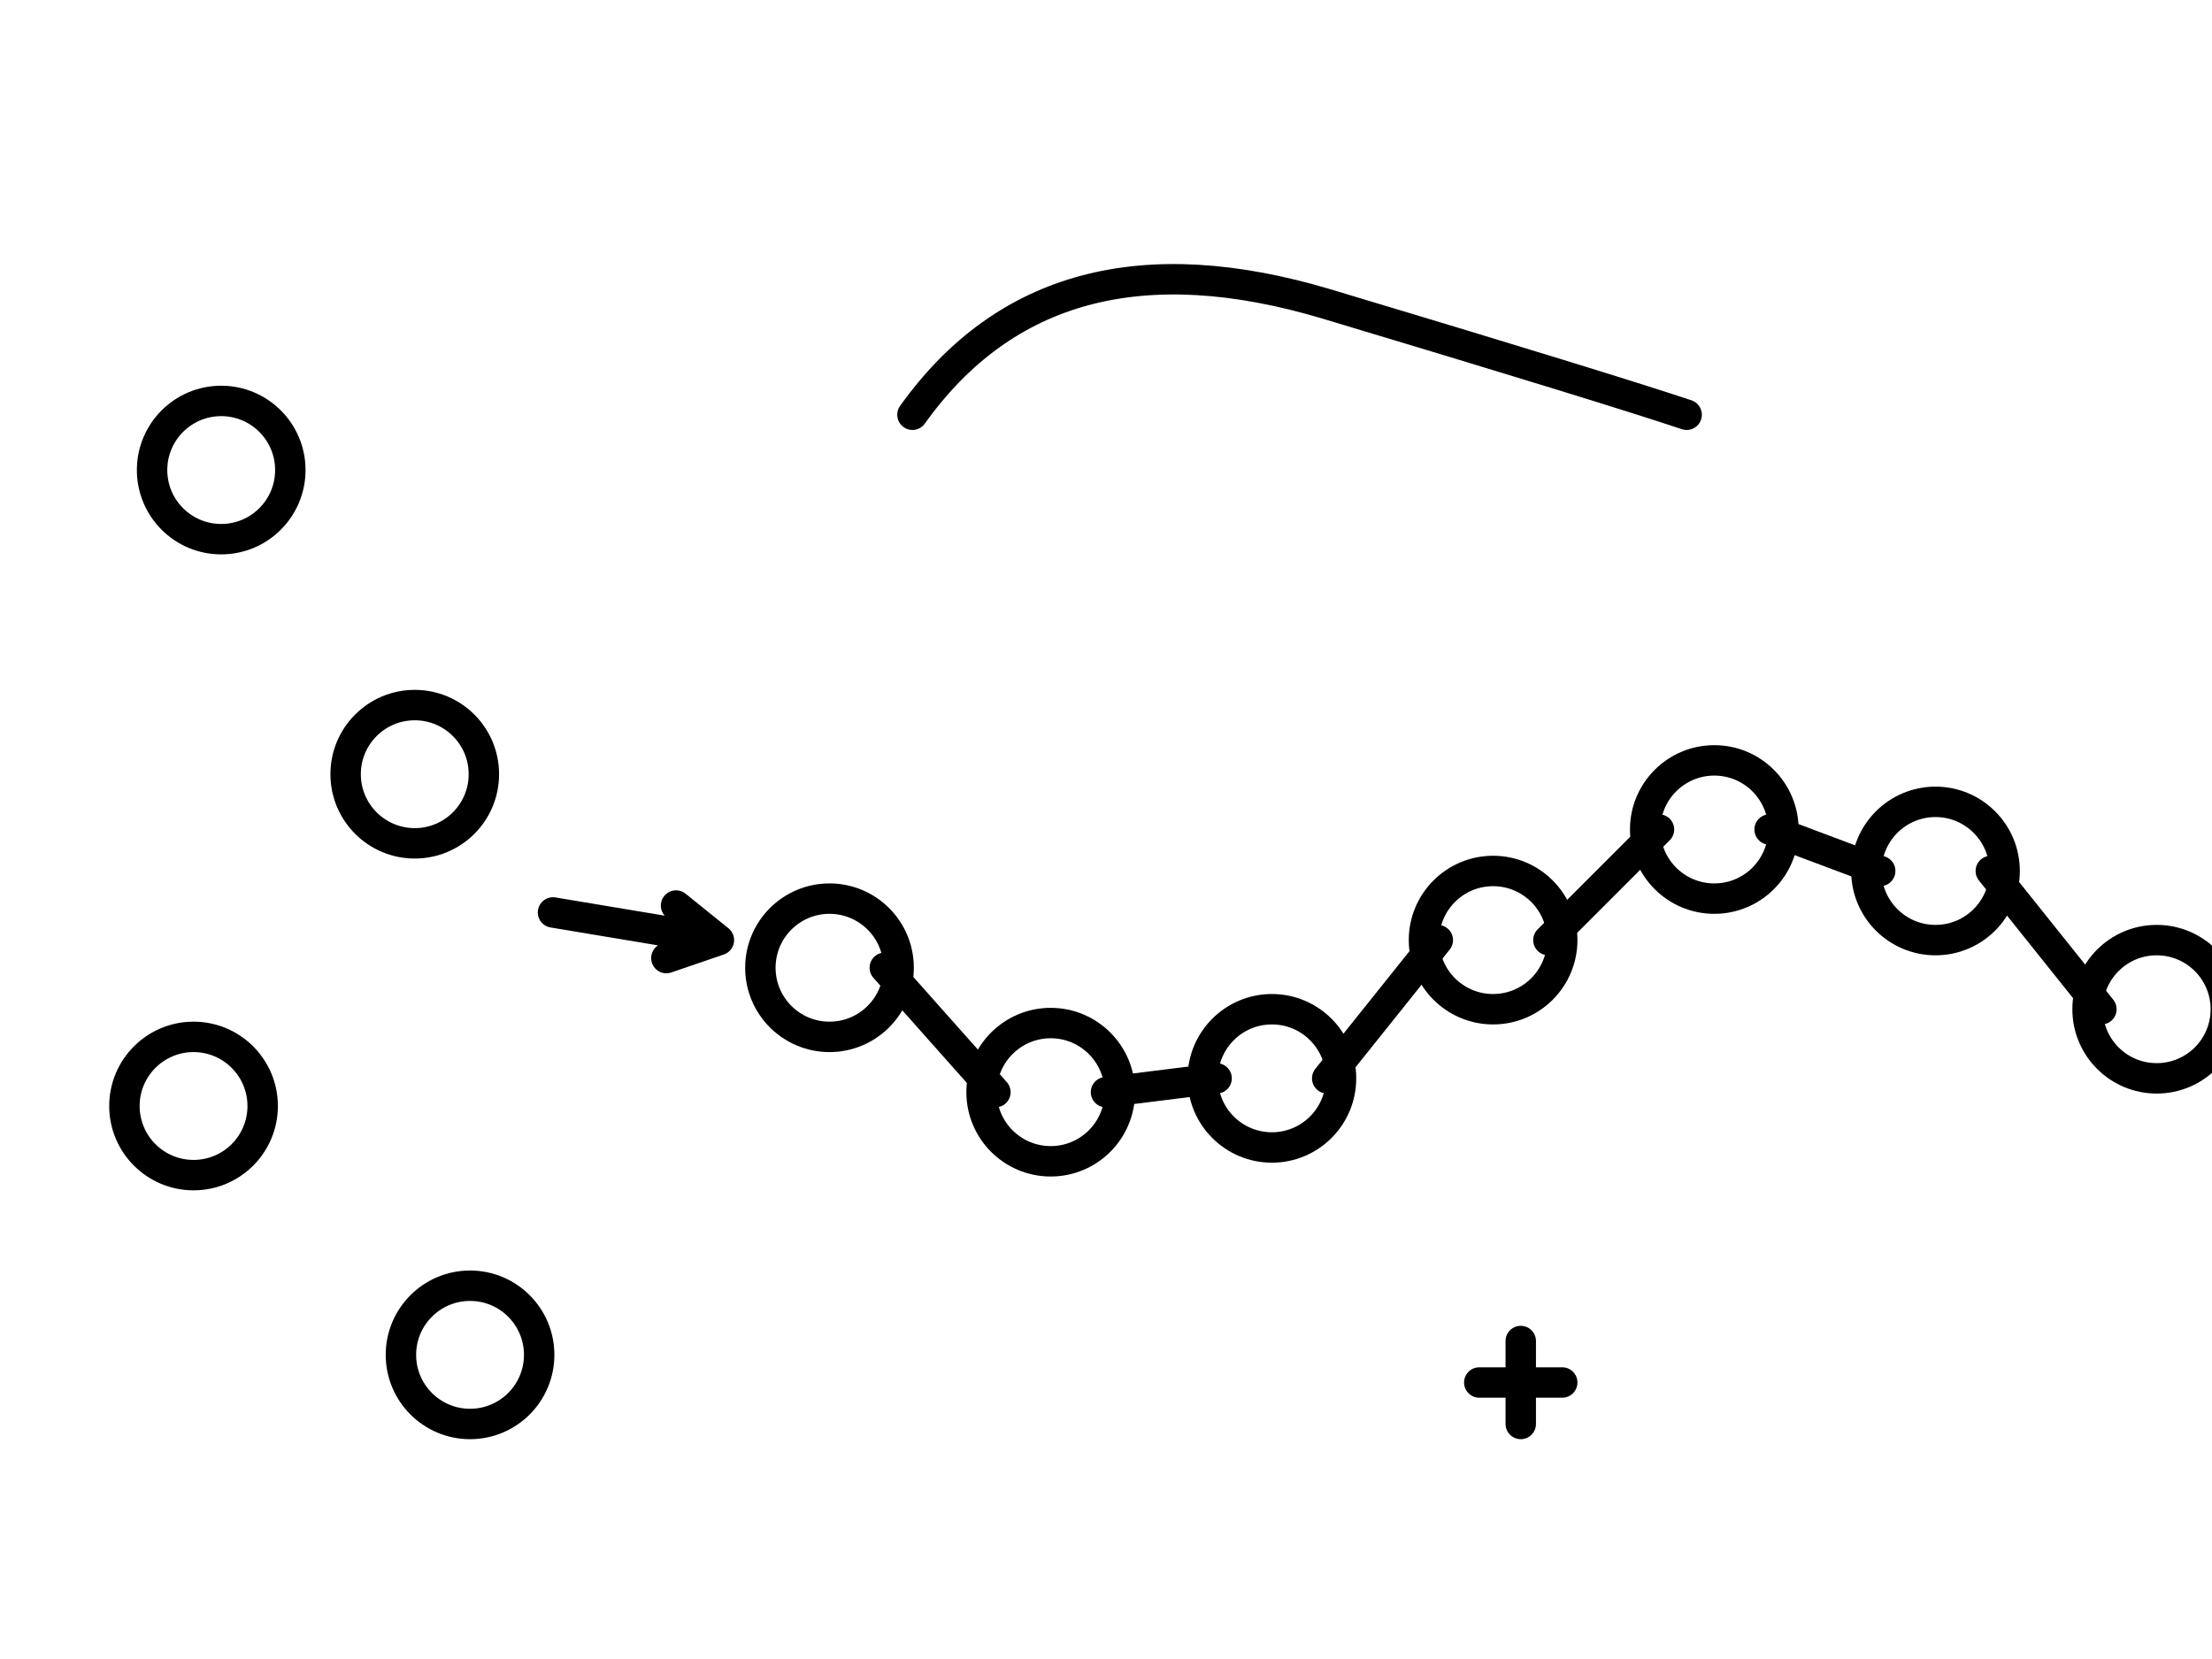
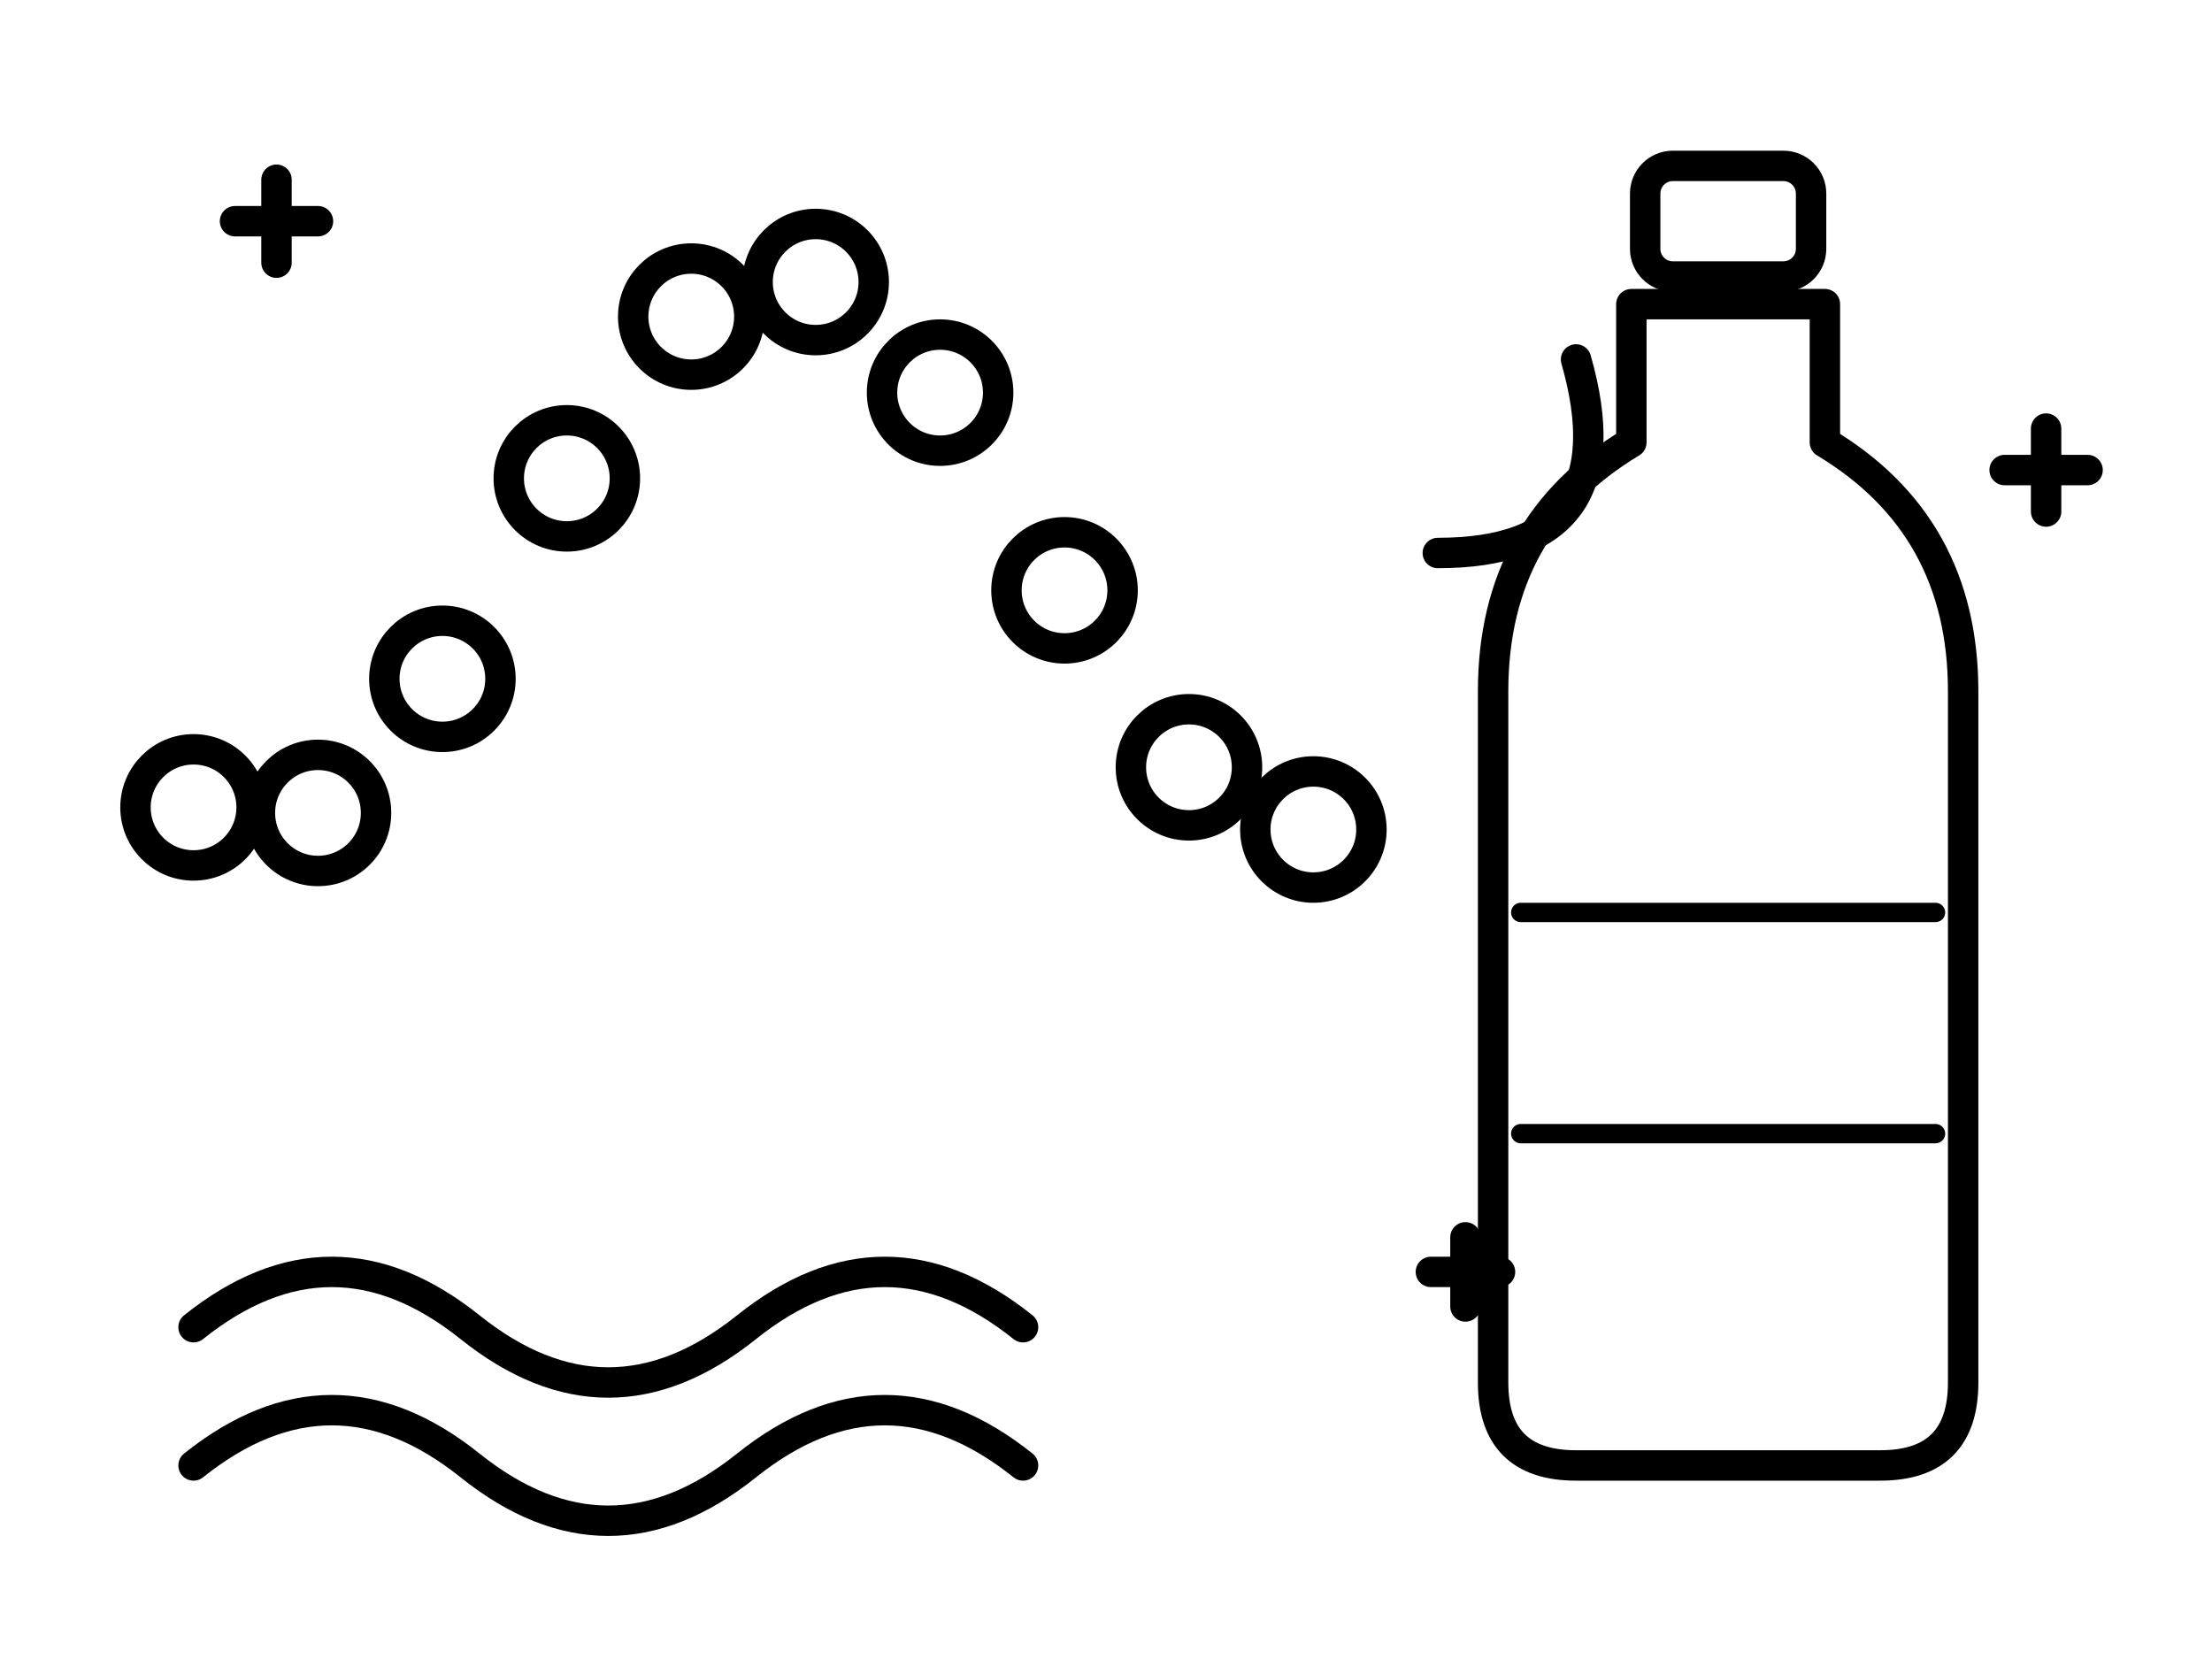
<svg xmlns="http://www.w3.org/2000/svg" viewBox="0 0 160 120" fill="none" stroke="#000" stroke-width="2.2" stroke-linecap="round" stroke-linejoin="round">
-   <circle cx="16" cy="34" r="5" />
-   <circle cx="30" cy="56" r="5" />
-   <circle cx="14" cy="80" r="5" />
-   <circle cx="34" cy="98" r="5" />
-   <path d="M40 66L52 68M48.9 65.5L52 68L48.2 69.3" />
-   <circle cx="60" cy="70" r="5" />
-   <circle cx="76" cy="79" r="5" />
-   <circle cx="92" cy="78" r="5" />
-   <circle cx="108" cy="68" r="5" />
-   <circle cx="124" cy="60" r="5" />
-   <circle cx="140" cy="63" r="5" />
-   <circle cx="156" cy="73" r="5" />
-   <path d="M64 70L72 79" />
-   <path d="M80 79L88 78" />
-   <path d="M96 78L104 68" />
-   <path d="M112 68L120 60" />
-   <path d="M128 60L136 63" />
-   <path d="M144 63L152 73" />
-   <path d="M66 30q10-14 30-8t26 8" />
-   <path d="M110 97V103M107 100H113" />
+   <circle cx="14" cy="58.4" r="4.2" />
+   <circle cx="23" cy="58.8" r="4.2" />
+   <circle cx="32" cy="49.1" r="4.2" />
+   <circle cx="41" cy="34.6" r="4.2" />
+   <circle cx="50" cy="22.9" r="4.2" />
+   <circle cx="59" cy="20.4" r="4.2" />
+   <circle cx="68" cy="28.4" r="4.2" />
+   <circle cx="77" cy="42.7" r="4.2" />
+   <circle cx="86" cy="55.5" r="4.2" />
+   <circle cx="95" cy="60" r="4.2" />
+   <path d="M104 40q14 0 10 -14" />
+   <path d="M118 22h14v10q10 6 10 18v50q0 6 -6 6h-22q-6 0 -6 -6V50q0 -12 10 -18z" />
+   <rect x="119" y="12" width="12" height="8" rx="2" />
+   <path d="M110 66h30M110 82h30" stroke-width="1.4" />
+   <path d="M14 96q10 -8 20 0t20 0t20 0" />
+   <path d="M14 106q10 -8 20 0t20 0t20 0" />
+   <path d="M20 13V19M17 16H23" />
+   <path d="M106 89.5V94.5M103.5 92H108.5" />
+   <path d="M148 31V37M145 34H151" />
</svg>
